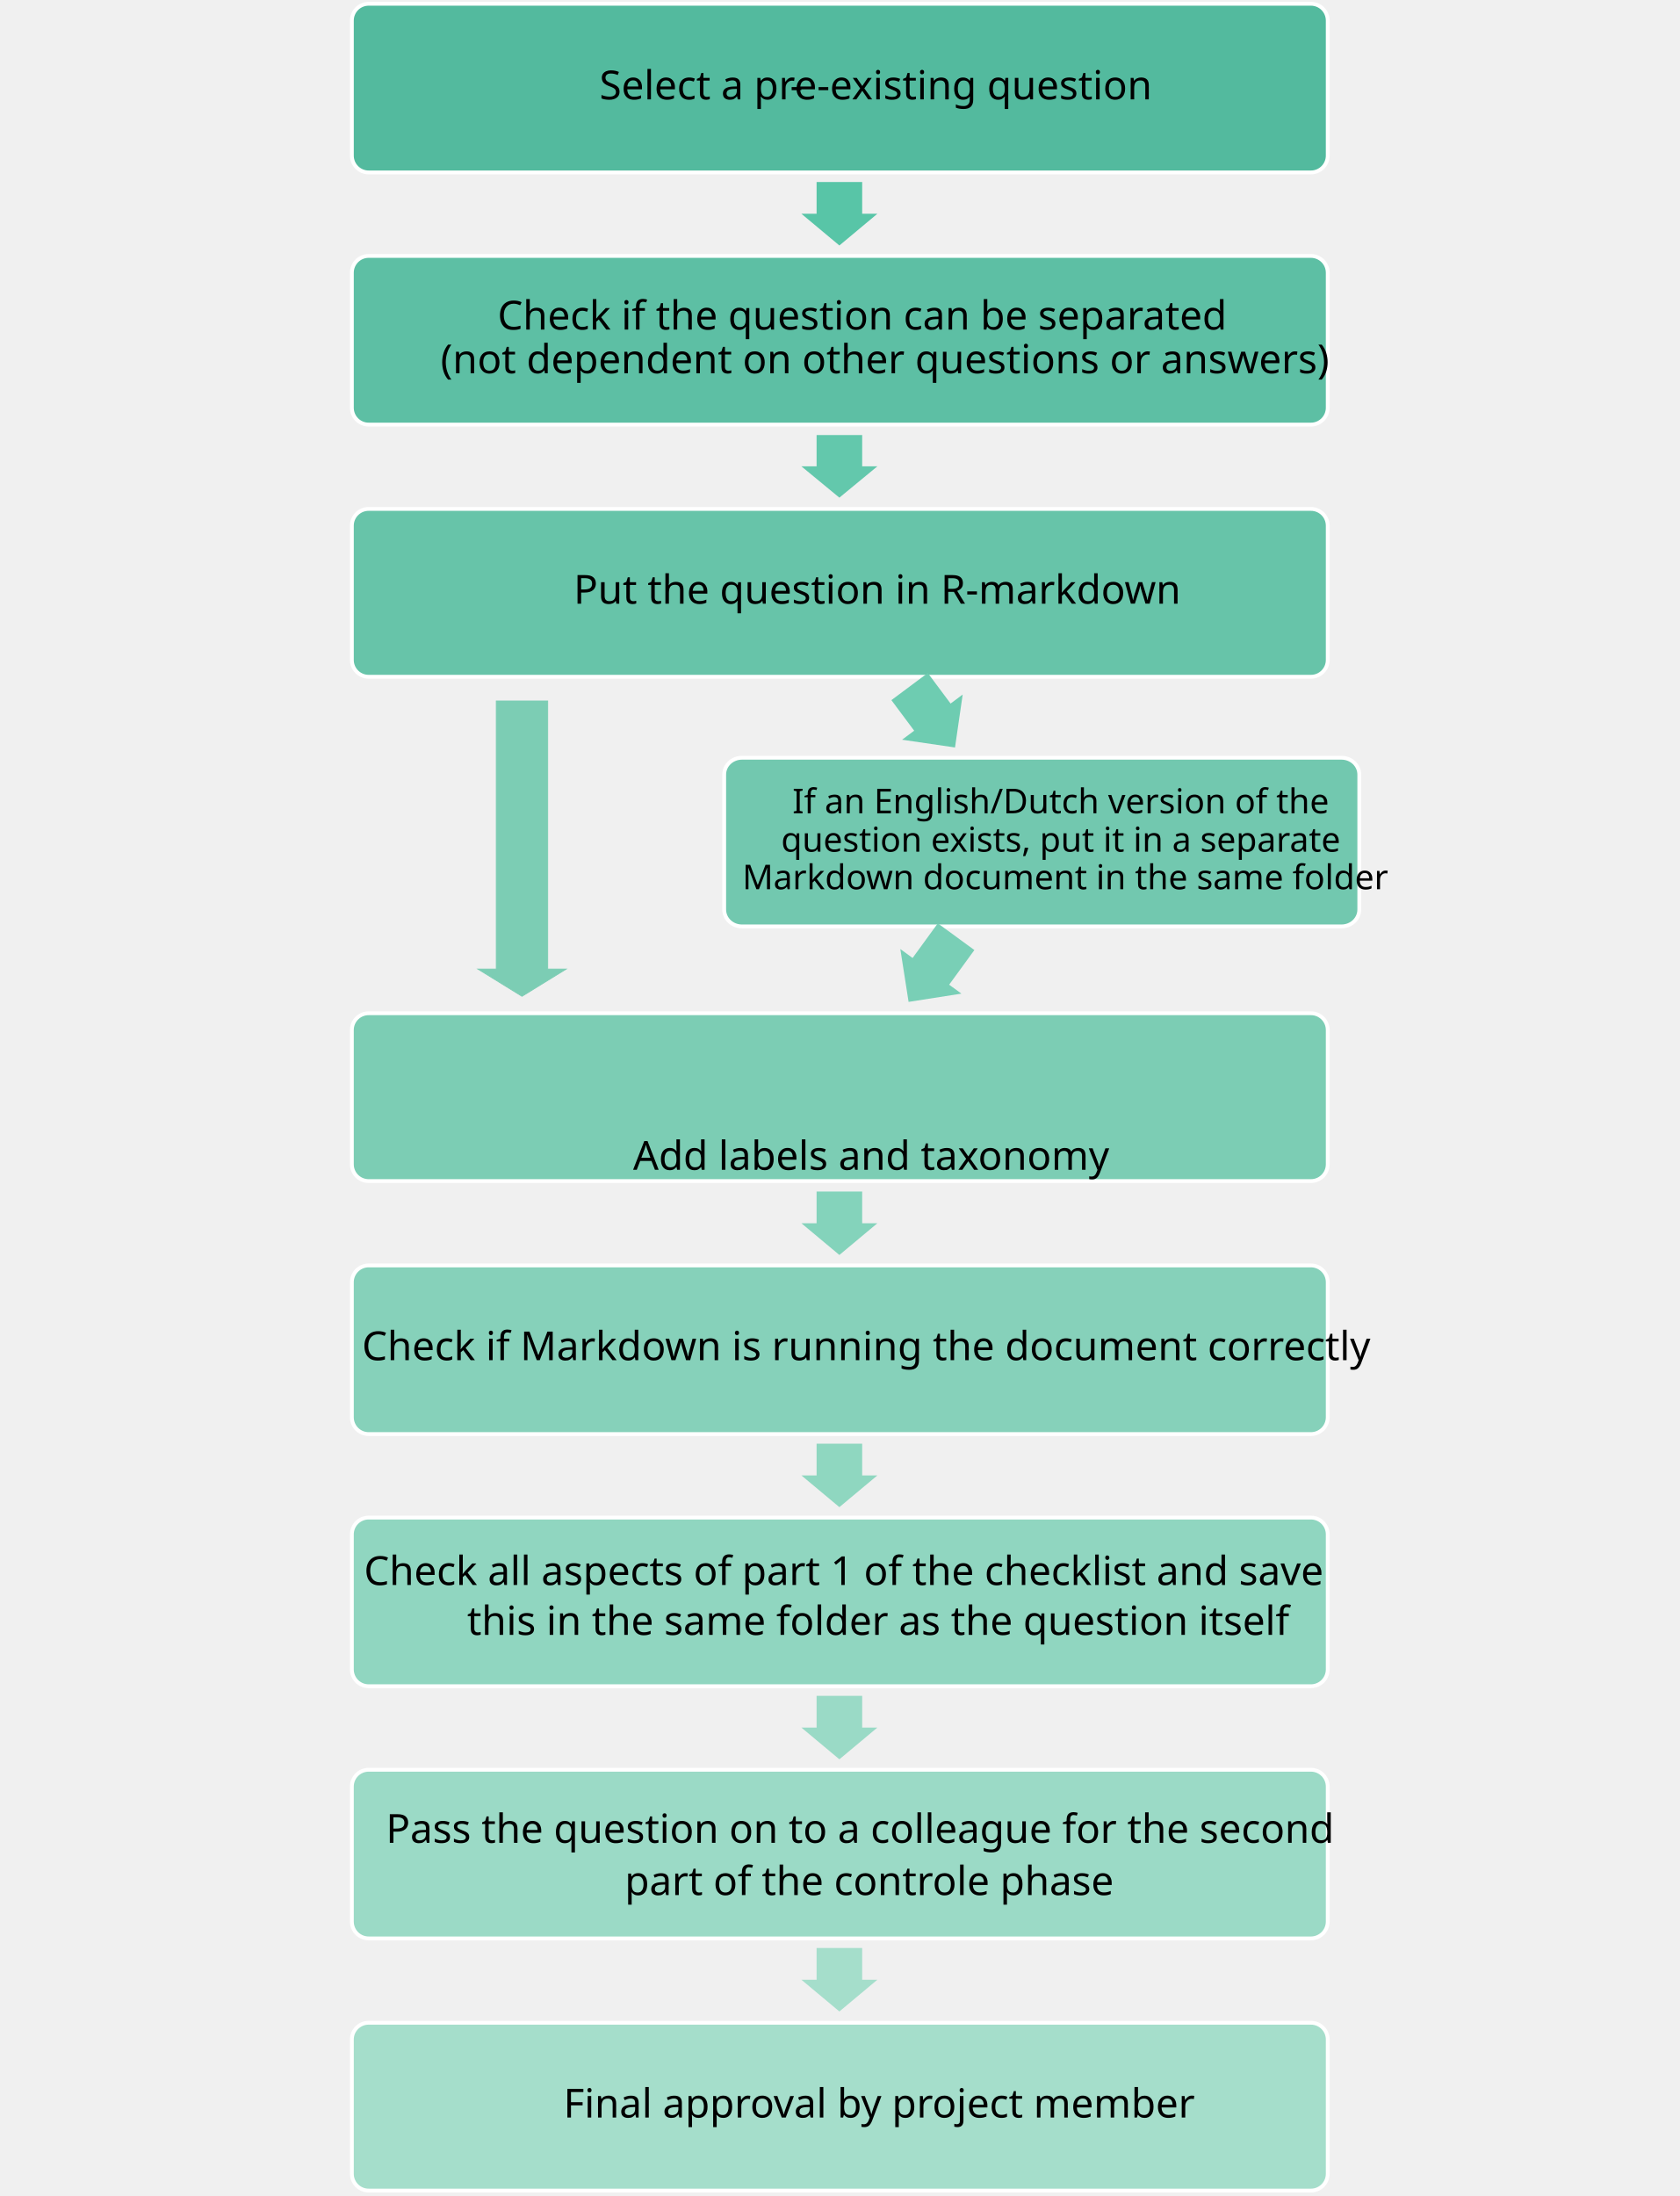
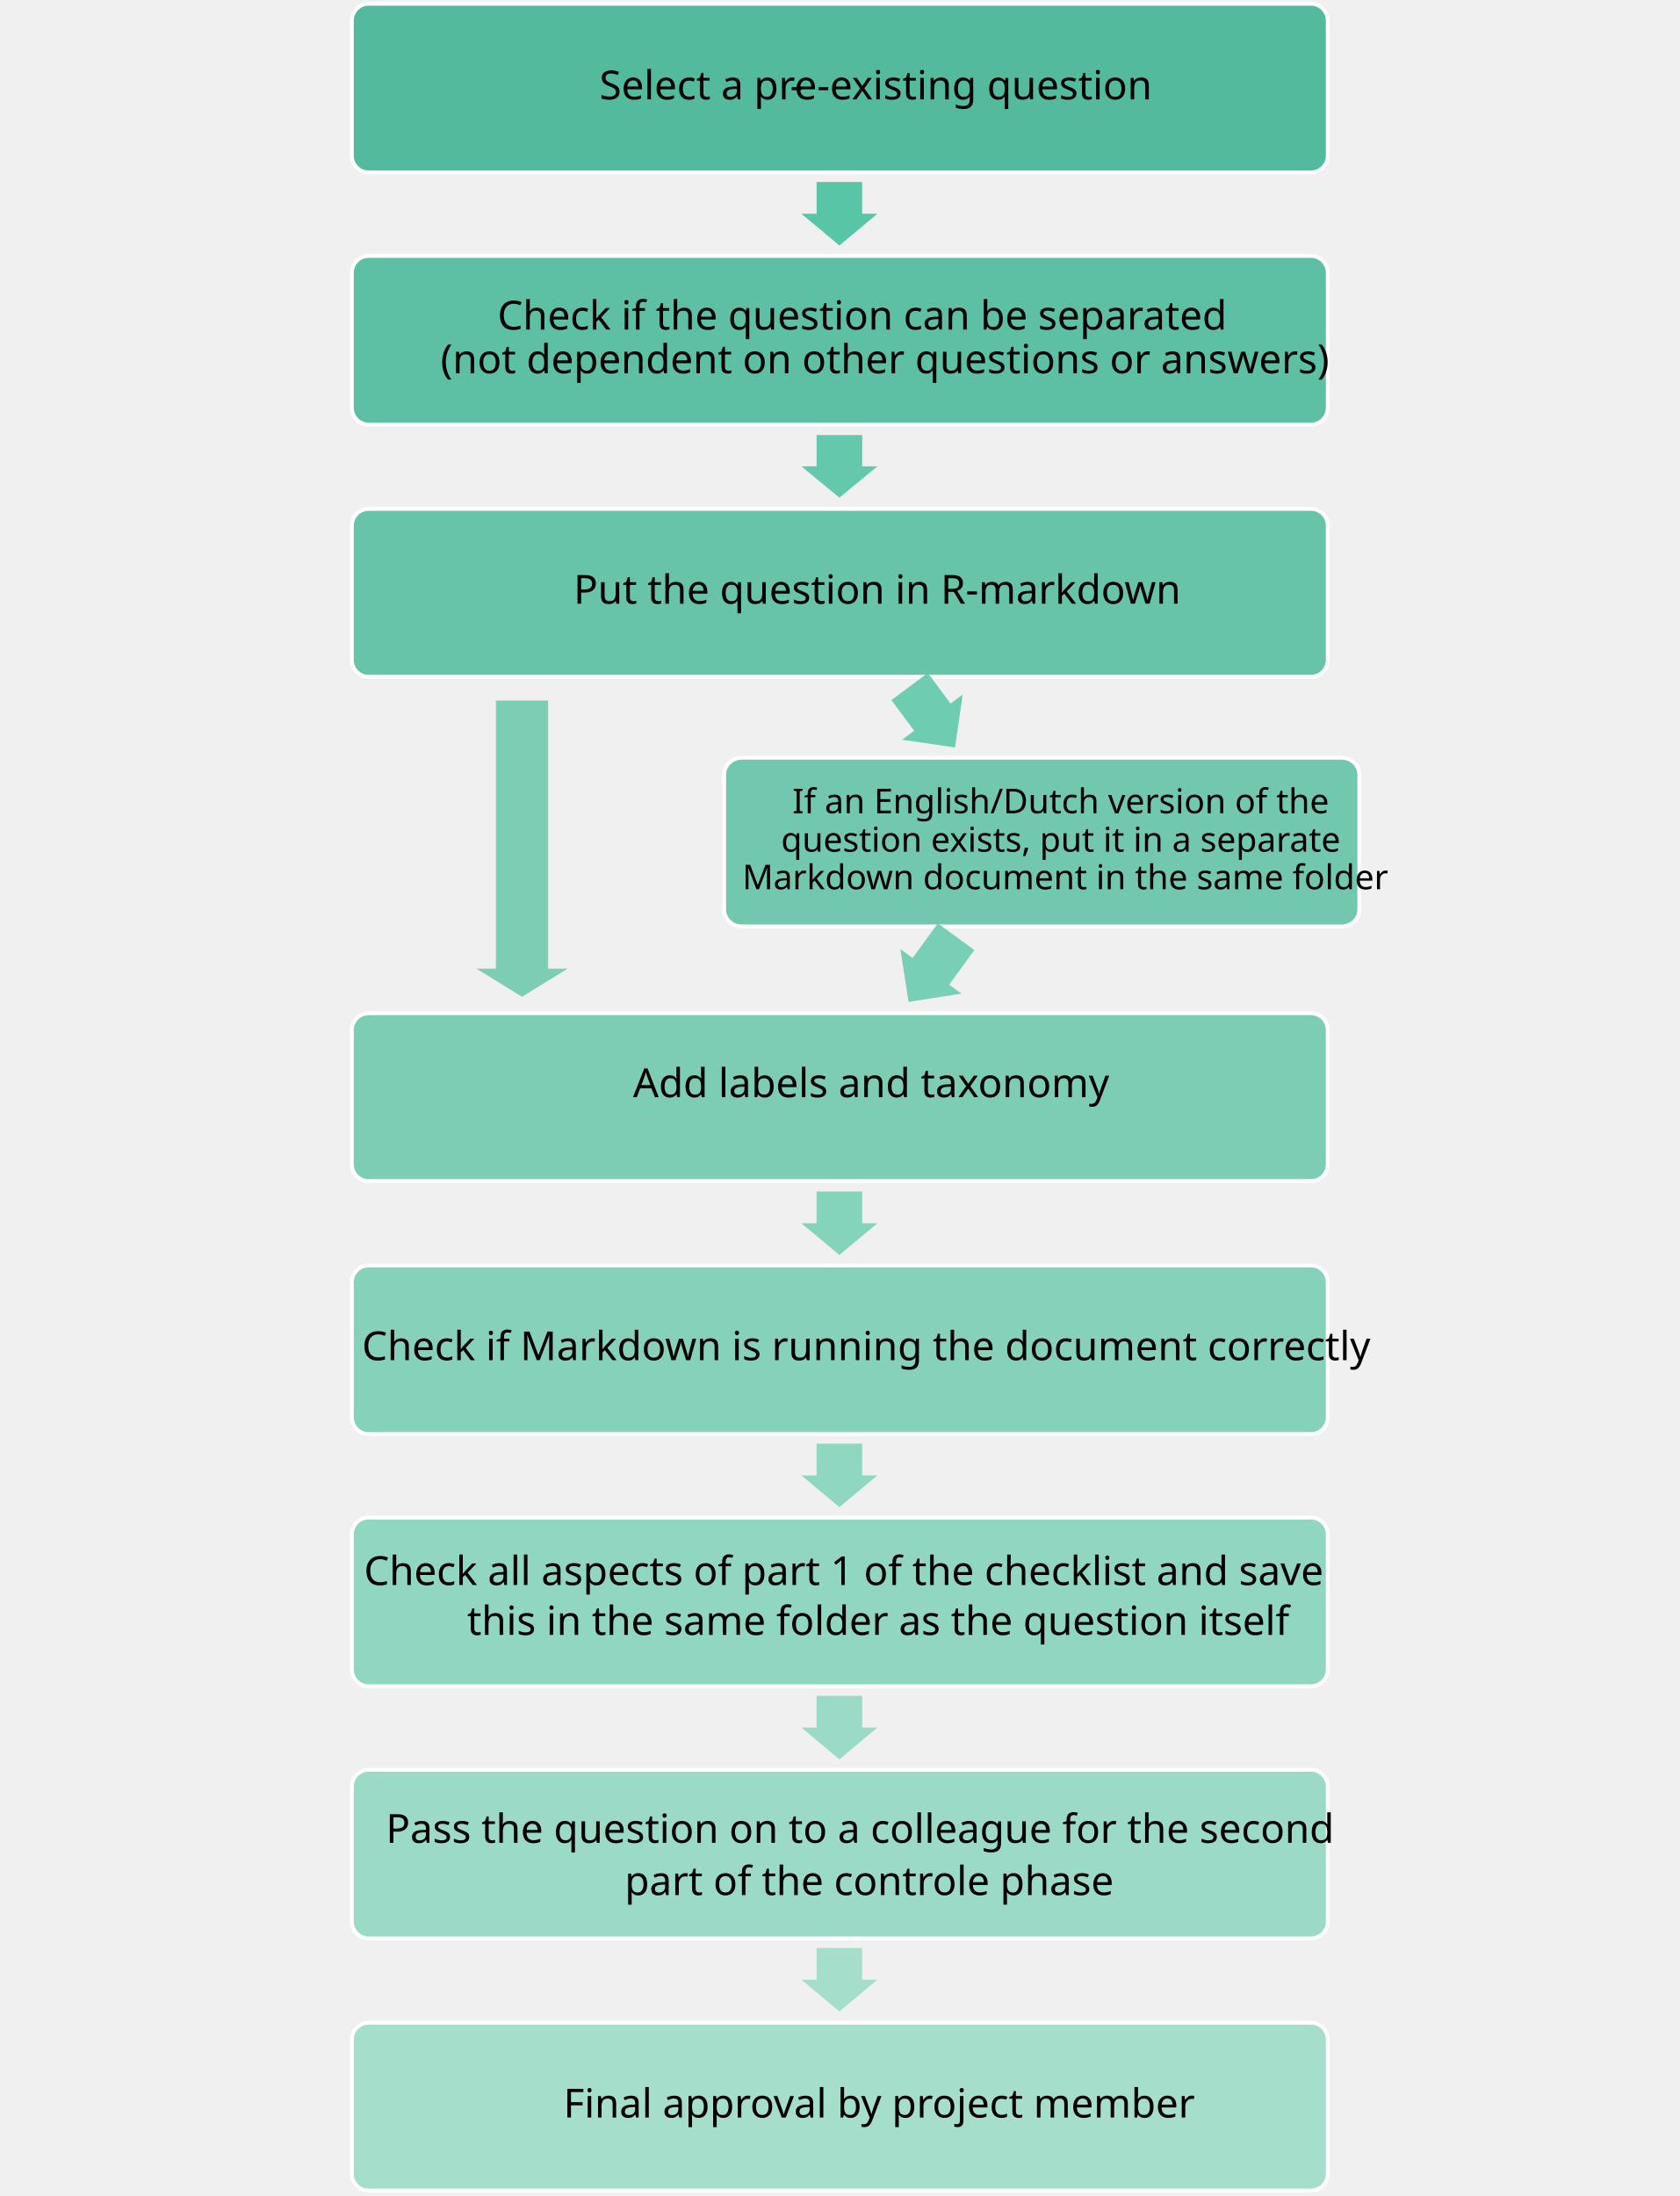
<svg xmlns="http://www.w3.org/2000/svg" version="1.1" id="Layer_1" x="0px" y="0px" viewBox="0 0 2012 2630" style="enable-background:new 0 0 2012 2630;" xml:space="preserve">
  <style type="text/css">
	.st0{fill-rule:evenodd;clip-rule:evenodd;fill:#53BA9E;stroke:#FFFFFF;stroke-width:4.583;stroke-miterlimit:8;}
	.st1{font-family:'ArialMT';}
	.st2{font-size:48px;}
	.st3{fill-rule:evenodd;clip-rule:evenodd;fill:#58C5A7;}
	.st4{fill-rule:evenodd;clip-rule:evenodd;fill:#5DBFA4;stroke:#FFFFFF;stroke-width:4.583;stroke-miterlimit:8;}
	.st5{font-family:'Arial-ItalicMT';}
	.st6{fill-rule:evenodd;clip-rule:evenodd;fill:#63C8AC;}
	.st7{fill-rule:evenodd;clip-rule:evenodd;fill:#67C4A9;stroke:#FFFFFF;stroke-width:4.583;stroke-miterlimit:8;}
	.st8{fill-rule:evenodd;clip-rule:evenodd;fill:#6ECCB1;}
	.st9{fill-rule:evenodd;clip-rule:evenodd;fill:#72C8AF;stroke:#FFFFFF;stroke-width:4.583;stroke-miterlimit:8;}
	.st10{font-size:41px;}
	.st11{fill-rule:evenodd;clip-rule:evenodd;fill:#79CFB6;}
	.st12{fill-rule:evenodd;clip-rule:evenodd;fill:#7CCDB4;stroke:#FFFFFF;stroke-width:4.583;stroke-miterlimit:8;}
	.st13{fill-rule:evenodd;clip-rule:evenodd;fill:#84D3BB;}
	.st14{fill-rule:evenodd;clip-rule:evenodd;fill:#86D1BA;stroke:#FFFFFF;stroke-width:4.583;stroke-miterlimit:8;}
	.st15{fill-rule:evenodd;clip-rule:evenodd;fill:#8FD7C0;}
	.st16{fill-rule:evenodd;clip-rule:evenodd;fill:#90D6C0;stroke:#FFFFFF;stroke-width:4.583;stroke-miterlimit:8;}
	.st17{fill-rule:evenodd;clip-rule:evenodd;fill:#9ADAC6;}
	.st18{fill-rule:evenodd;clip-rule:evenodd;fill:#9BDAC6;stroke:#FFFFFF;stroke-width:4.583;stroke-miterlimit:8;}
	.st19{fill-rule:evenodd;clip-rule:evenodd;fill:#A5DECB;}
	.st20{fill-rule:evenodd;clip-rule:evenodd;fill:#A5DECB;stroke:#FFFFFF;stroke-width:4.583;stroke-miterlimit:8;}
	.st21{fill-rule:evenodd;clip-rule:evenodd;fill:#7CCDB4;}
	.st22{fill:none;stroke:#7CCDB4;stroke-miterlimit:8;}
</style>
  <g transform="matrix(1 0 0 1 0 4)">
    <g>
      <path class="st0" d="M421.5,20.7c0-11.2,9-20.2,20.2-20.2h1128.6c11.2,0,20.2,9,20.2,20.2v161.6c0,11.2-9,20.2-20.2,20.2    l-1128.6,0c-11.2,0-20.2-9-20.2-20.2V20.7z" />
      <text transform="matrix(1 0 0 1 718.059 114.9999)" class="st1 st2">Select a pre-existing question</text>
      <text transform="matrix(1 0 0 1 946.401 114.9999)" class="st1 st2">-</text>
      <path class="st3" d="M1032.8,214v38h18.2l-45.5,38L960,252h18.2v-38H1032.8z" />
      <path class="st4" d="M421.5,322.7c0-11.2,9-20.2,20.2-20.2h1128.6c11.2,0,20.2,9,20.2,20.2v161.6c0,11.2-9,20.2-20.2,20.2    l-1128.6,0c-11.2,0-20.2-9-20.2-20.2V322.7z" />
      <text transform="matrix(1 0 0 1 595.9974 390.6867)" class="st1 st2">Check if the question can be separated </text>
      <text transform="matrix(1 0 0 1 527.7794 442.9997)" class="st5 st2">(not dependent on other questions or answers)</text>
      <path class="st6" d="M1032.8,517v37.5h18.2l-45.5,37.5L960,554.5h18.2V517H1032.8z" />
      <path class="st7" d="M421.5,625.6c0-11.1,9-20.1,20.1-20.1h1128.8c11.1,0,20.1,9,20.1,20.1v160.8c0,11.1-9,20.1-20.1,20.1H441.6    c-11.1,0-20.1-9-20.1-20.1V625.6z" />
      <text transform="matrix(1 0 0 1 687.167 719)" class="st1 st2">Put the question in R-markdown</text>
      <path class="st8" d="M1111.4,802l27.3,36.6l14.5-10.8l-9.2,63.4l-63.4-9.3l14.5-10.8l-27.3-36.6L1111.4,802z" />
      <path class="st9" d="M867.5,923.7c0-11.2,9.5-20.2,21.3-20.2H1607c11.8,0,21.3,9,21.3,20.2v161.6c0,11.2-9.5,20.2-21.3,20.2H888.8    c-11.8,0-21.3-9-21.3-20.2V923.7z" />
      <text transform="matrix(1 0 0 1 949.208 970)" class="st1 st10">If an English/Dutch version of the </text>
      <text transform="matrix(1 0 0 1 935.687 1016)" class="st1 st10">question exists, put it in a separate </text>
      <text transform="matrix(1 0 0 1 889.212 1061)" class="st1 st10">Markdown document in the same folder</text>
      <path class="st11" d="M1167.2,1133.8l-30.2,41.5l14.7,10.7l-63.3,9.9l-9.9-63.3l14.7,10.7l30.2-41.5L1167.2,1133.8z" />
      <path class="st12" d="M421.5,1229.6c0-11.1,9-20.1,20.1-20.1h1128.8c11.1,0,20.1,9,20.1,20.1v160.8c0,11.1-9,20.1-20.1,20.1H441.6    c-11.1,0-20.1-9-20.1-20.1V1229.6z" />
-       <text transform="matrix(1 0 0 1 758.392 1397)" class="st1 st2">Add labels and taxonomy</text>
+       <text transform="matrix(1 0 0 1 758.392 1310)" class="st1 st2">Add labels and taxonomy</text>
      <path class="st13" d="M1032.8,1423v38h18.2l-45.5,38l-45.5-38h18.2v-38H1032.8z" />
      <path class="st14" d="M421.5,1531.7c0-11.2,9-20.2,20.2-20.2h1128.6c11.2,0,20.2,9,20.2,20.2v161.6c0,11.2-9,20.2-20.2,20.2H441.7    c-11.2,0-20.2-9-20.2-20.2V1531.7z" />
      <text transform="matrix(1 0 0 1 433.6133 1625)" class="st1 st2">Check if Markdown is running the document correctly</text>
      <path class="st15" d="M1032.8,1725v38h18.2l-45.5,38l-45.5-38h18.2v-38H1032.8z" />
      <path class="st16" d="M421.5,1833.7c0-11.2,9-20.2,20.2-20.2h1128.6c11.2,0,20.2,9,20.2,20.2v161.6c0,11.2-9,20.2-20.2,20.2H441.7    c-11.2,0-20.2-9-20.2-20.2V1833.7z" />
      <text transform="matrix(1 0 0 1 436.0126 1894.248)" class="st1 st2">Check all aspects of part 1 of the checklist and save </text>
      <text transform="matrix(1 0 0 1 559.5579 1954)" class="st1 st2">this in the same folder as the question itself</text>
      <path class="st17" d="M1032.8,2027v38h18.2l-45.5,38l-45.5-38h18.2v-38H1032.8z" />
      <path class="st18" d="M421.5,2135.7c0-11.2,9-20.2,20.2-20.2h1128.6c11.2,0,20.2,9,20.2,20.2v161.6c0,11.2-9,20.2-20.2,20.2H441.7    c-11.2,0-20.2-9-20.2-20.2V2135.7z" />
      <text transform="matrix(1 0 0 1 462.3177 2203)" class="st1 st2">Pass the question on to a colleague for the second</text>
      <text transform="matrix(1 0 0 1 748.3932 2265.552)" class="st1 st2">part of the controle phase</text>
      <path class="st19" d="M1032.8,2329v38h18.2l-45.5,38l-45.5-38h18.2v-38H1032.8z" />
      <path class="st20" d="M421.5,2438.6c0-11.1,9-20.1,20.1-20.1h1128.8c11.1,0,20.1,9,20.1,20.1v160.8c0,11.1-9,20.1-20.1,20.1H441.6    c-11.1,0-20.1-9-20.1-20.1V2438.6z" />
      <text transform="matrix(1 0 0 1 675.01 2532)" class="st1 st2">Final approval by project member</text>
    </g>
  </g>
  <polygon class="st21" points="572.5,1160.6 594.5,1160.6 594.5,839.5 656.1,839.5 656.1,1160.6 678.2,1160.6 625.3,1193.2 " />
  <polygon class="st22" points="572.5,1160.6 594.5,1160.6 594.5,839.5 656.1,839.5 656.1,1160.6 678.2,1160.6 625.3,1193.2 " />
</svg>
